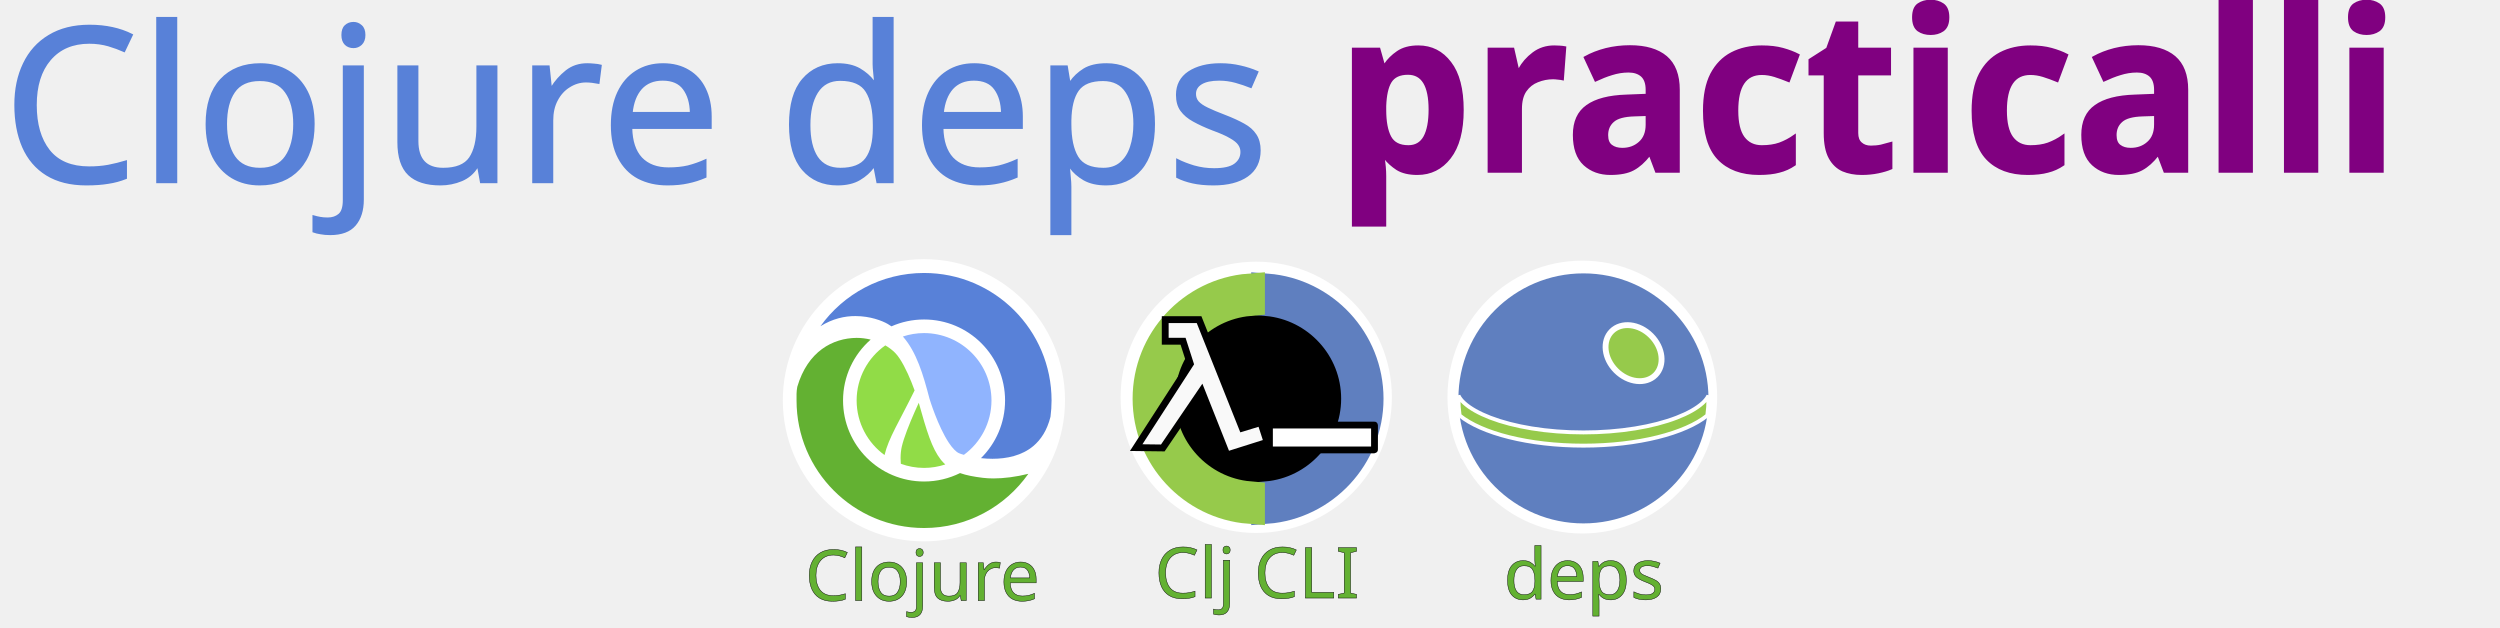
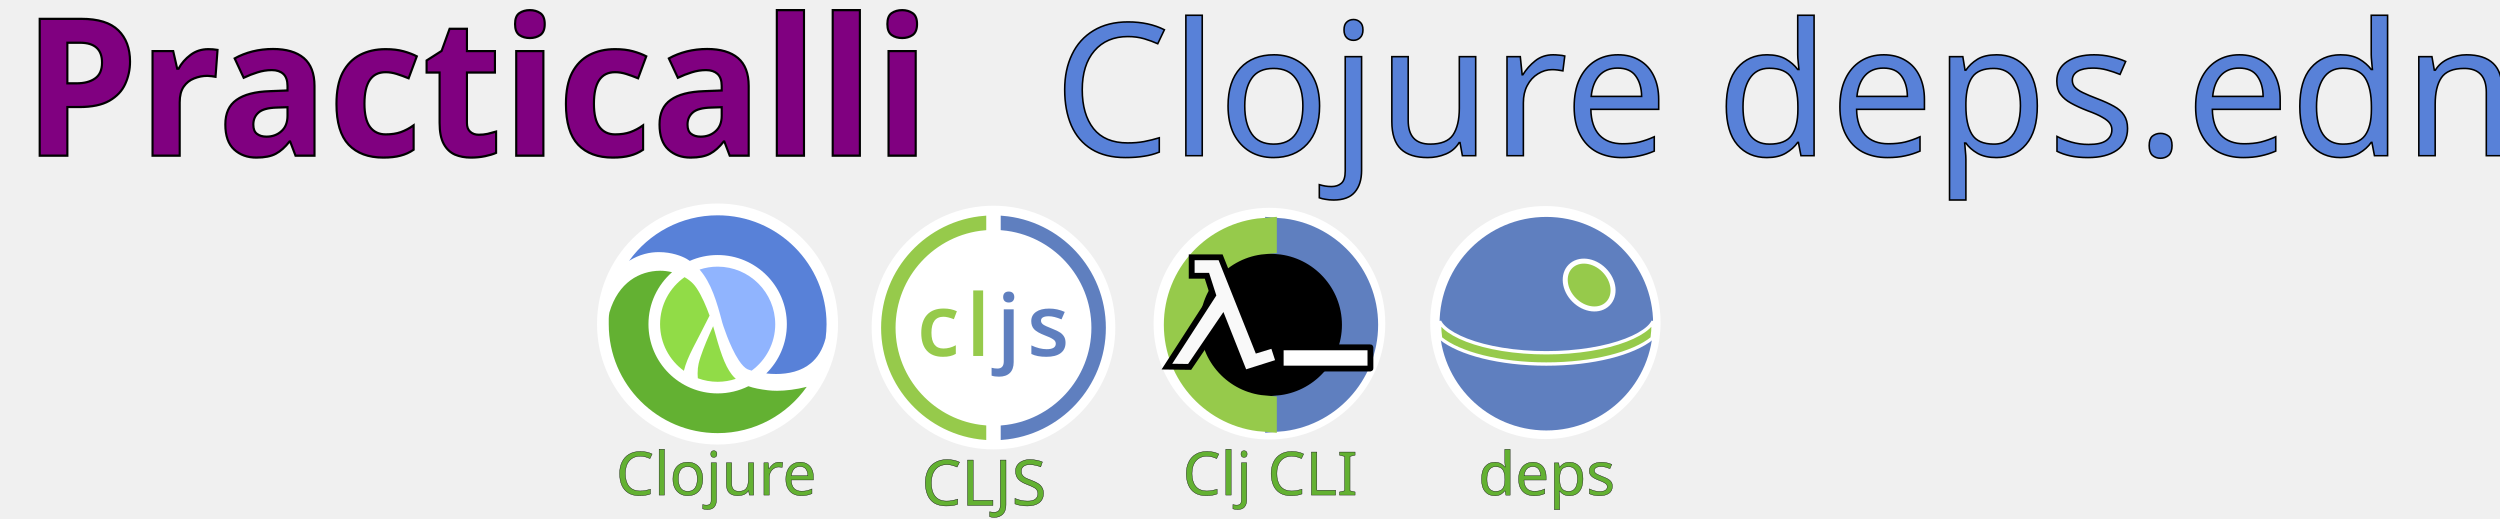
- <svg xmlns="http://www.w3.org/2000/svg" xmlns:xlink="http://www.w3.org/1999/xlink" width="739.85" height="185.68" viewBox="0 0 195.752 49.128" version="1.1" id="svg8">
+ <svg xmlns="http://www.w3.org/2000/svg" xmlns:xlink="http://www.w3.org/1999/xlink" width="866.25" height="179.5" viewBox="0 0 229.195 47.493" version="1.1" id="svg8">
  <defs id="defs2">
    <marker orient="auto" refY="0" refX="0" id="marker6377" style="overflow:visible">
      <path id="path6375" style="fill:#008000;fill-opacity:1;fill-rule:evenodd;stroke:#000000;stroke-width:0.625;stroke-linejoin:round;stroke-opacity:1" d="M 8.719,4.034 -2.207,0.016 8.719,-4.002 c -1.745,2.372 -1.735,5.617 -6e-7,8.035 z" transform="matrix(-1.1,0,0,-1.1,-1.1,0)" />
    </marker>
    <marker orient="auto" refY="0" refX="0" id="Arrow2Lend" style="overflow:visible">
      <path id="path5346" style="fill:#008000;fill-opacity:1;fill-rule:evenodd;stroke:#000000;stroke-width:0.625;stroke-linejoin:round;stroke-opacity:1" d="M 8.719,4.034 -2.207,0.016 8.719,-4.002 c -1.745,2.372 -1.735,5.617 -6e-7,8.035 z" transform="matrix(-1.1,0,0,-1.1,-1.1,0)" />
    </marker>
    <linearGradient id="linearGradient4221">
      <stop id="stop4223" offset="0" style="stop-color:#c0c0dc;stop-opacity:1" />
      <stop style="stop-color:#c0c0dd;stop-opacity:1" offset="0.114" id="stop4225" />
      <stop id="stop4227" offset="0.479" style="stop-color:#a191bf;stop-opacity:1" />
      <stop id="stop4229" offset="1" style="stop-color:#625681;stop-opacity:1" />
    </linearGradient>
    <linearGradient gradientTransform="matrix(0.4887125,0,0,0.4887125,7.567404,560.782)" xlink:href="#linearGradient4274" id="linearGradient7595" x1="-0.654" y1="934.566" x2="46.893" y2="951.898" gradientUnits="userSpaceOnUse" />
    <linearGradient id="linearGradient4274">
      <stop id="stop4276" offset="0" style="stop-color:#eeeeec;stop-opacity:1" />
      <stop style="stop-color:#eeeeec;stop-opacity:1" offset="0.084" id="stop4181" />
      <stop id="stop4280" offset="0.351" style="stop-color:#eeeeec;stop-opacity:1" />
      <stop id="stop4282" offset="1" style="stop-color:#e0d5d5;stop-opacity:1" />
    </linearGradient>
    <linearGradient xlink:href="#linearGradient7589" id="linearGradient4317" x1="303.644" y1="608.878" x2="396.91" y2="672.258" gradientUnits="userSpaceOnUse" gradientTransform="matrix(0.1922971,0.06206447,-0.1003191,0.1702386,27.9476,914.5521)" />
    <linearGradient id="linearGradient7589">
      <stop id="stop7591" offset="0" style="stop-color:#351347;stop-opacity:1" />
      <stop id="stop7593" offset="1" style="stop-color:#5c3566;stop-opacity:0;" />
    </linearGradient>
    <linearGradient xlink:href="#linearGradient4311" id="linearGradient4301" x1="306.884" y1="425.158" x2="377.032" y2="364.663" gradientUnits="userSpaceOnUse" gradientTransform="matrix(0.07485012,0.08932098,-0.08626544,0.06221301,53.22269,961.6441)" />
    <linearGradient id="linearGradient4311">
      <stop style="stop-color:#351e47;stop-opacity:1" offset="0" id="stop4313" />
      <stop style="stop-color:#5c3566;stop-opacity:0;" offset="1" id="stop4315" />
    </linearGradient>
    <linearGradient xlink:href="#linearGradient4274" id="linearGradient4230" x1="267.654" y1="527.335" x2="329.167" y2="429.496" gradientUnits="userSpaceOnUse" gradientTransform="matrix(0.1515328,0.0143268,-0.0143268,0.1515328,-12.64197,950.2851)" />
    <linearGradient xlink:href="#linearGradient4196" id="linearGradient5577" x1="308.41" y1="511.441" x2="190.849" y2="465.961" gradientUnits="userSpaceOnUse" gradientTransform="matrix(-0.13467,0.03941451,0.04093431,0.1398628,58.64004,937.7004)" />
    <linearGradient id="linearGradient4196">
      <stop style="stop-color:#ffffff;stop-opacity:1" offset="0" id="stop4198" />
      <stop id="stop4200" offset="0.114" style="stop-color:#fffff2;stop-opacity:1" />
      <stop style="stop-color:#d2acd2;stop-opacity:1" offset="0.479" id="stop4202" />
      <stop style="stop-color:#123069;stop-opacity:1" offset="1" id="stop4204" />
    </linearGradient>
    <radialGradient xlink:href="#linearGradient6003" id="radialGradient5136-0-6-65" cx="322.171" cy="472.517" fx="322.171" fy="472.517" r="169" gradientUnits="userSpaceOnUse" gradientTransform="matrix(0.3389967,0.2147401,-0.1968862,0.269826,-1209.226,-630.6322)" />
    <linearGradient id="linearGradient6003">
      <stop id="stop6005" offset="0" style="stop-color:#c2c6db;stop-opacity:1" />
      <stop style="stop-color:#bab1e0;stop-opacity:1" offset="0.34" id="stop6007" />
      <stop style="stop-color:#8d77a3;stop-opacity:1" offset="0.444" id="stop6009" />
      <stop id="stop6011" offset="0.552" style="stop-color:#675a84;stop-opacity:1" />
      <stop id="stop6013" offset="1" style="stop-color:#050846;stop-opacity:1" />
    </linearGradient>
    <radialGradient xlink:href="#linearGradient6003" id="radialGradient5136-0-6-6-8-3-1" cx="322.171" cy="472.517" fx="322.171" fy="472.517" r="169" gradientUnits="userSpaceOnUse" gradientTransform="matrix(0.1902571,0.1047134,-0.1104996,0.1315748,-966.7619,-798.6685)" />
    <radialGradient xlink:href="#linearGradient6003" id="radialGradient5136-0-6-6-8-8-8" cx="322.171" cy="472.517" fx="322.171" fy="472.517" r="169" gradientUnits="userSpaceOnUse" gradientTransform="matrix(0.1361054,0.07855904,-0.0790488,0.09871133,-780.5823,-1164.647)" />
    <radialGradient xlink:href="#linearGradient6003" id="radialGradient5136-0-6-6-8-6" cx="322.171" cy="472.517" fx="322.171" fy="472.517" r="169" gradientUnits="userSpaceOnUse" gradientTransform="matrix(0.184454,0.09675949,-0.1071292,0.1215805,-859.3738,-1098.305)" />
    <radialGradient xlink:href="#linearGradient6003" id="radialGradient5136-0-6-6-2" cx="322.171" cy="472.517" fx="322.171" fy="472.517" r="169" gradientUnits="userSpaceOnUse" gradientTransform="matrix(0.3358231,0.2051248,-0.1950431,0.2577443,-945.1424,-758.6536)" />
    <radialGradient xlink:href="#linearGradient6003" id="radialGradient5136-0-6-65-3" cx="322.171" cy="472.517" fx="322.171" fy="472.517" r="169" gradientUnits="userSpaceOnUse" gradientTransform="matrix(0.3533023,0.2238022,-0.2051948,0.2812126,-702.2763,-398.3032)" />
    <radialGradient xlink:href="#linearGradient6003" id="radialGradient5136-0-6-6-8-3-1-9" cx="322.171" cy="472.517" fx="322.171" fy="472.517" r="169" gradientUnits="userSpaceOnUse" gradientTransform="matrix(0.1982859,0.1091323,-0.1151626,0.1371272,-658.0303,-481.713)" />
    <radialGradient xlink:href="#linearGradient6003" id="radialGradient5136-0-6-6-8-8-8-5" cx="322.171" cy="472.517" fx="322.171" fy="472.517" r="169" gradientUnits="userSpaceOnUse" gradientTransform="matrix(0.141849,0.08187422,-0.08238465,0.1028769,-643.9823,-766.0172)" />
    <radialGradient xlink:href="#linearGradient6003" id="radialGradient5136-0-6-6-2-1" cx="322.171" cy="472.517" fx="322.171" fy="472.517" r="169" gradientUnits="userSpaceOnUse" gradientTransform="matrix(0.3499948,0.2137811,-0.2032739,0.2686211,-680.6067,-453.6625)" />
    <radialGradient xlink:href="#linearGradient6003" id="radialGradient5136-0-6-6-8-6-9" cx="322.171" cy="472.517" fx="322.171" fy="472.517" r="169" gradientUnits="userSpaceOnUse" gradientTransform="matrix(0.192238,0.1008427,-0.1116501,0.1267112,-724.7406,-701.3335)" />
    <radialGradient xlink:href="#linearGradient6003" id="radialGradient5136-0-6-65-2" cx="322.171" cy="472.517" fx="322.171" fy="472.517" r="169" gradientUnits="userSpaceOnUse" gradientTransform="matrix(0.3389967,0.2147401,-0.1968862,0.269826,-1209.226,-630.6322)" />
    <radialGradient xlink:href="#linearGradient6003" id="radialGradient5136-0-6-6-8-3-1-2" cx="322.171" cy="472.517" fx="322.171" fy="472.517" r="169" gradientUnits="userSpaceOnUse" gradientTransform="matrix(0.1902571,0.1047134,-0.1104996,0.1315748,-966.7619,-798.6685)" />
    <radialGradient xlink:href="#linearGradient6003" id="radialGradient5136-0-6-6-8-8-8-0" cx="322.171" cy="472.517" fx="322.171" fy="472.517" r="169" gradientUnits="userSpaceOnUse" gradientTransform="matrix(0.1361054,0.07855904,-0.0790488,0.09871133,-780.5823,-1164.647)" />
    <radialGradient xlink:href="#linearGradient6003" id="radialGradient5136-0-6-6-8-6-2" cx="322.171" cy="472.517" fx="322.171" fy="472.517" r="169" gradientUnits="userSpaceOnUse" gradientTransform="matrix(0.184454,0.09675949,-0.1071292,0.1215805,-859.3738,-1098.305)" />
    <radialGradient xlink:href="#linearGradient6003" id="radialGradient5136-0-6-6-2-3" cx="322.171" cy="472.517" fx="322.171" fy="472.517" r="169" gradientUnits="userSpaceOnUse" gradientTransform="matrix(0.3358231,0.2051248,-0.1950431,0.2577443,-945.1424,-758.6536)" />
    <radialGradient xlink:href="#linearGradient6003" id="radialGradient5136-0-6-65-3-7" cx="322.171" cy="472.517" fx="322.171" fy="472.517" r="169" gradientUnits="userSpaceOnUse" gradientTransform="matrix(0.3533023,0.2238022,-0.2051948,0.2812126,-702.2763,-398.3032)" />
    <radialGradient xlink:href="#linearGradient6003" id="radialGradient5136-0-6-6-8-3-1-9-5" cx="322.171" cy="472.517" fx="322.171" fy="472.517" r="169" gradientUnits="userSpaceOnUse" gradientTransform="matrix(0.1982859,0.1091323,-0.1151626,0.1371272,-658.0303,-481.713)" />
    <radialGradient xlink:href="#linearGradient6003" id="radialGradient5136-0-6-6-8-8-8-5-9" cx="322.171" cy="472.517" fx="322.171" fy="472.517" r="169" gradientUnits="userSpaceOnUse" gradientTransform="matrix(0.141849,0.08187422,-0.08238465,0.1028769,-643.9823,-766.0172)" />
    <radialGradient xlink:href="#linearGradient6003" id="radialGradient5136-0-6-6-2-1-2" cx="322.171" cy="472.517" fx="322.171" fy="472.517" r="169" gradientUnits="userSpaceOnUse" gradientTransform="matrix(0.3499948,0.2137811,-0.2032739,0.2686211,-680.6067,-453.6625)" />
    <radialGradient xlink:href="#linearGradient6003" id="radialGradient5136-0-6-6-8-6-9-2" cx="322.171" cy="472.517" fx="322.171" fy="472.517" r="169" gradientUnits="userSpaceOnUse" gradientTransform="matrix(0.192238,0.1008427,-0.1116501,0.1267112,-724.7406,-701.3335)" />
    <radialGradient gradientTransform="matrix(0.3533023,0.2238022,-0.2051948,0.2812126,-702.2763,-398.3032)" gradientUnits="userSpaceOnUse" r="169" fy="472.517" fx="322.171" cy="472.517" cx="322.171" id="radialGradient5136-0-6-65-3-7-8-4-2" xlink:href="#linearGradient6003" />
    <radialGradient gradientTransform="matrix(0.3499948,0.2137811,-0.2032739,0.2686211,-680.6067,-453.6625)" gradientUnits="userSpaceOnUse" r="169" fy="472.517" fx="322.171" cy="472.517" cx="322.171" id="radialGradient5136-0-6-6-2-1-2-1-8-4" xlink:href="#linearGradient6003" />
    <radialGradient gradientTransform="matrix(0.192238,0.1008427,-0.1116501,0.1267112,-724.7406,-701.3335)" gradientUnits="userSpaceOnUse" r="169" fy="472.517" fx="322.171" cy="472.517" cx="322.171" id="radialGradient5136-0-6-6-8-6-9-2-4-7-1" xlink:href="#linearGradient6003" />
    <radialGradient gradientTransform="matrix(0.1982859,0.1091323,-0.1151626,0.1371272,-658.0303,-481.713)" gradientUnits="userSpaceOnUse" r="169" fy="472.517" fx="322.171" cy="472.517" cx="322.171" id="radialGradient5136-0-6-6-8-3-1-9-5-9-1-8" xlink:href="#linearGradient6003" />
    <radialGradient gradientTransform="matrix(0.141849,0.08187422,-0.08238465,0.1028769,-643.9823,-766.0172)" gradientUnits="userSpaceOnUse" r="169" fy="472.517" fx="322.171" cy="472.517" cx="322.171" id="radialGradient5136-0-6-6-8-8-8-5-9-2-7-5" xlink:href="#linearGradient6003" />
    <marker orient="auto" refY="0" refX="0" id="marker6377-3" style="overflow:visible">
      <path id="path6375-7" style="fill:#008000;fill-opacity:1;fill-rule:evenodd;stroke:#000000;stroke-width:0.625;stroke-linejoin:round;stroke-opacity:1" d="M 8.719,4.034 -2.207,0.016 8.719,-4.002 c -1.745,2.372 -1.735,5.617 -6e-7,8.035 z" transform="matrix(-1.1,0,0,-1.1,-1.1,0)" />
    </marker>
    <marker orient="auto" refY="0" refX="0" id="marker6377-4" style="overflow:visible">
      <path id="path6375-74" style="fill:#008000;fill-opacity:1;fill-rule:evenodd;stroke:#000000;stroke-width:0.625;stroke-linejoin:round;stroke-opacity:1" d="M 8.719,4.034 -2.207,0.016 8.719,-4.002 c -1.745,2.372 -1.735,5.617 -6e-7,8.035 z" transform="matrix(-1.1,0,0,-1.1,-1.1,0)" />
    </marker>
    <marker orient="auto" refY="0" refX="0" id="marker6377-6" style="overflow:visible">
      <path id="path6375-8" style="fill:#008000;fill-opacity:1;fill-rule:evenodd;stroke:#000000;stroke-width:0.625;stroke-linejoin:round;stroke-opacity:1" d="M 8.719,4.034 -2.207,0.016 8.719,-4.002 c -1.745,2.372 -1.735,5.617 -6e-7,8.035 z" transform="matrix(-1.1,0,0,-1.1,-1.1,0)" />
    </marker>
    <marker orient="auto" refY="0" refX="0" id="marker6377-49" style="overflow:visible">
      <path id="path6375-2" style="fill:#008000;fill-opacity:1;fill-rule:evenodd;stroke:#000000;stroke-width:0.625;stroke-linejoin:round;stroke-opacity:1" d="M 8.719,4.034 -2.207,0.016 8.719,-4.002 c -1.745,2.372 -1.735,5.617 -6e-7,8.035 z" transform="matrix(-1.1,0,0,-1.1,-1.1,0)" />
    </marker>
    <marker orient="auto" refY="0" refX="0" id="marker6377-2" style="overflow:visible">
      <path id="path6375-6" style="fill:#008000;fill-opacity:1;fill-rule:evenodd;stroke:#000000;stroke-width:0.625;stroke-linejoin:round;stroke-opacity:1" d="M 8.719,4.034 -2.207,0.016 8.719,-4.002 c -1.745,2.372 -1.735,5.617 -6e-7,8.035 z" transform="matrix(-1.1,0,0,-1.1,-1.1,0)" />
    </marker>
    <marker orient="auto" refY="0" refX="0" id="marker6377-26" style="overflow:visible">
      <path id="path6375-1" style="fill:#008000;fill-opacity:1;fill-rule:evenodd;stroke:#000000;stroke-width:0.625;stroke-linejoin:round;stroke-opacity:1" d="M 8.719,4.034 -2.207,0.016 8.719,-4.002 c -1.745,2.372 -1.735,5.617 -6e-7,8.035 z" transform="matrix(-1.1,0,0,-1.1,-1.1,0)" />
    </marker>
    <marker orient="auto" refY="0" refX="0" id="marker6377-2-6" style="overflow:visible">
      <path id="path6375-6-1" style="fill:#008000;fill-opacity:1;fill-rule:evenodd;stroke:#000000;stroke-width:0.625;stroke-linejoin:round;stroke-opacity:1" d="M 8.719,4.034 -2.207,0.016 8.719,-4.002 c -1.745,2.372 -1.735,5.617 -6e-7,8.035 z" transform="matrix(-1.1,0,0,-1.1,-1.1,0)" />
    </marker>
    <marker orient="auto" refY="0" refX="0" id="marker6377-49-1" style="overflow:visible">
      <path id="path6375-2-5" style="fill:#008000;fill-opacity:1;fill-rule:evenodd;stroke:#000000;stroke-width:0.625;stroke-linejoin:round;stroke-opacity:1" d="M 8.719,4.034 -2.207,0.016 8.719,-4.002 c -1.745,2.372 -1.735,5.617 -6e-7,8.035 z" transform="matrix(-1.1,0,0,-1.1,-1.1,0)" />
    </marker>
    <marker orient="auto" refY="0" refX="0" id="marker6377-9" style="overflow:visible">
      <path id="path6375-84" style="fill:#008000;fill-opacity:1;fill-rule:evenodd;stroke:#000000;stroke-width:0.625;stroke-linejoin:round;stroke-opacity:1" d="M 8.719,4.034 -2.207,0.016 8.719,-4.002 c -1.745,2.372 -1.735,5.617 -6e-7,8.035 z" transform="matrix(-1.1,0,0,-1.1,-1.1,0)" />
    </marker>
    <radialGradient xlink:href="#linearGradient6003" id="radialGradient5136-0-6-65-3-7-0" cx="322.171" cy="472.517" fx="322.171" fy="472.517" r="169" gradientUnits="userSpaceOnUse" gradientTransform="matrix(0.3533023,0.2238022,-0.2051948,0.2812126,-702.2763,-398.3032)" />
    <radialGradient xlink:href="#linearGradient6003" id="radialGradient5136-0-6-6-2-1-2-7" cx="322.171" cy="472.517" fx="322.171" fy="472.517" r="169" gradientUnits="userSpaceOnUse" gradientTransform="matrix(0.3499948,0.2137811,-0.2032739,0.2686211,-680.6067,-453.6625)" />
    <radialGradient xlink:href="#linearGradient6003" id="radialGradient5136-0-6-6-8-6-9-2-9" cx="322.171" cy="472.517" fx="322.171" fy="472.517" r="169" gradientUnits="userSpaceOnUse" gradientTransform="matrix(0.192238,0.1008427,-0.1116501,0.1267112,-724.7406,-701.3335)" />
    <radialGradient xlink:href="#linearGradient6003" id="radialGradient5136-0-6-6-8-3-1-9-5-2" cx="322.171" cy="472.517" fx="322.171" fy="472.517" r="169" gradientUnits="userSpaceOnUse" gradientTransform="matrix(0.1982859,0.1091323,-0.1151626,0.1371272,-658.0303,-481.713)" />
    <radialGradient xlink:href="#linearGradient6003" id="radialGradient5136-0-6-6-8-8-8-5-9-0" cx="322.171" cy="472.517" fx="322.171" fy="472.517" r="169" gradientUnits="userSpaceOnUse" gradientTransform="matrix(0.141849,0.08187422,-0.08238465,0.1028769,-643.9823,-766.0172)" />
    <radialGradient gradientTransform="matrix(0.3533023,0.2238022,-0.2051948,0.2812126,-702.2763,-398.3032)" gradientUnits="userSpaceOnUse" r="169" fy="472.517" fx="322.171" cy="472.517" cx="322.171" id="radialGradient5136-0-6-65-3-7-8-4-2-1" xlink:href="#linearGradient6003" />
    <radialGradient gradientTransform="matrix(0.3499948,0.2137811,-0.2032739,0.2686211,-680.6067,-453.6625)" gradientUnits="userSpaceOnUse" r="169" fy="472.517" fx="322.171" cy="472.517" cx="322.171" id="radialGradient5136-0-6-6-2-1-2-1-8-4-5" xlink:href="#linearGradient6003" />
    <radialGradient gradientTransform="matrix(0.192238,0.1008427,-0.1116501,0.1267112,-724.7406,-701.3335)" gradientUnits="userSpaceOnUse" r="169" fy="472.517" fx="322.171" cy="472.517" cx="322.171" id="radialGradient5136-0-6-6-8-6-9-2-4-7-1-0" xlink:href="#linearGradient6003" />
    <radialGradient gradientTransform="matrix(0.1982859,0.1091323,-0.1151626,0.1371272,-658.0303,-481.713)" gradientUnits="userSpaceOnUse" r="169" fy="472.517" fx="322.171" cy="472.517" cx="322.171" id="radialGradient5136-0-6-6-8-3-1-9-5-9-1-8-3" xlink:href="#linearGradient6003" />
    <radialGradient gradientTransform="matrix(0.141849,0.08187422,-0.08238465,0.1028769,-643.9823,-766.0172)" gradientUnits="userSpaceOnUse" r="169" fy="472.517" fx="322.171" cy="472.517" cx="322.171" id="radialGradient5136-0-6-6-8-8-8-5-9-2-7-5-6" xlink:href="#linearGradient6003" />
  </defs>
-   <g id="layer1" transform="translate(-108.6949,-127.2738)" style="display:inline" />
-   <g id="layer2" transform="translate(-108.6949,-135.0738)">
-     <text transform="scale(0.9779647,1.022532)" xml:space="preserve" style="font-style:normal;font-variant:normal;font-weight:normal;font-stretch:normal;font-size:4.284px;line-height:125%;font-family:Ubuntu;-inkscape-font-specification:Ubuntu;letter-spacing:0px;word-spacing:0px;display:inline;fill:#800080;fill-opacity:1;stroke:#800080;stroke-width:0.201px;stroke-linecap:butt;stroke-linejoin:miter;stroke-opacity:1" x="263.478" y="145.224" id="text6629">
-       <tspan x="263.478" y="145.224" style="font-style:normal;font-variant:normal;font-weight:bold;font-stretch:normal;font-size:17.167px;font-family:'Ubuntu Mono';-inkscape-font-specification:'Ubuntu Mono Bold';text-align:center;text-anchor:middle;fill:#800080;stroke:#800080;stroke-width:0.201px;stroke-opacity:1" id="tspan6641">practicalli</tspan>
+   <g id="layer1" transform="translate(-90.91489,-128.7929)" style="display:inline" />
+   <g id="layer2" transform="translate(-90.91489,-136.5929)">
+     <text transform="scale(0.9779647,1.022532)" xml:space="preserve" style="font-style:normal;font-variant:normal;font-weight:normal;font-stretch:normal;font-size:4.284px;line-height:125%;font-family:Ubuntu;-inkscape-font-specification:Ubuntu;letter-spacing:0px;word-spacing:0px;display:inline;fill:#800080;fill-opacity:1;stroke:#000000;stroke-width:0.201px;stroke-linecap:butt;stroke-linejoin:miter;stroke-opacity:1" x="140.431" y="147.54" id="text6629">
+       <tspan x="140.431" y="147.54" style="font-style:normal;font-variant:normal;font-weight:bold;font-stretch:normal;font-size:17.167px;font-family:'Ubuntu Mono';-inkscape-font-specification:'Ubuntu Mono Bold';text-align:center;text-anchor:middle;fill:#800080;stroke:#000000;stroke-width:0.201px;stroke-opacity:1" id="tspan6641">Practicalli</tspan>
    </text>
-     <text xml:space="preserve" style="font-style:normal;font-variant:normal;font-weight:500;font-stretch:normal;font-size:9.355px;line-height:125%;font-family:Ubuntu;-inkscape-font-specification:'Ubuntu Medium';letter-spacing:0px;word-spacing:0px;fill:#5881d8;fill-opacity:1;stroke:#5881d8;stroke-width:0.146px;stroke-linecap:butt;stroke-linejoin:miter;stroke-opacity:1" x="108.861" y="149.346" id="text26365-6">
-       <tspan id="tspan26363-1" x="108.861" y="149.346" style="font-size:16.933px;fill:#5881d8;fill-opacity:1;stroke:#5881d8;stroke-width:0.146px;stroke-opacity:1">Clojure deps</tspan>
+     <text xml:space="preserve" style="font-style:normal;font-variant:normal;font-weight:500;font-stretch:normal;font-size:9.355px;line-height:125%;font-family:Ubuntu;-inkscape-font-specification:'Ubuntu Medium';letter-spacing:0px;word-spacing:0px;fill:#5881d8;fill-opacity:1;stroke:#000000;stroke-width:0.146px;stroke-linecap:butt;stroke-linejoin:miter;stroke-opacity:1" x="187.492" y="150.865" id="text26365-6">
+       <tspan id="tspan26363-1" x="187.492" y="150.865" style="font-size:16.933px;fill:#5881d8;fill-opacity:1;stroke:#000000;stroke-width:0.146px;stroke-opacity:1">Clojure deps.edn</tspan>
    </text>
-     <g id="g1508" transform="translate(8.79036)">
-       <g transform="matrix(0.3262688,0,0,0.3262688,140.1533,94.16554)" id="g5563">
-         <g transform="matrix(0.2645534,0,0,0.2645534,64.50676,187.5762)" id="g21504-0">
-           <path d="M 127.999,0 C 57.423,0 0,57.423 0,128.001 0,198.585 57.423,256.005 127.999,256.005 198.577,256.005 256,198.585 256,128.001 256,57.423 198.577,0 127.999,0" id="path8-6" style="fill:#ffffff" />
-           <path d="m 123.318,130.303 c -1.15,2.492 -2.419,5.292 -3.733,8.272 -4.645,10.524 -9.789,23.33 -11.668,31.534 -0.675,2.922 -1.093,6.543 -1.085,10.558 0,1.588 0.085,3.257 0.22,4.957 6.567,2.413 13.66,3.74 21.067,3.753 6.743,-0.013 13.221,-1.127 19.284,-3.143 -1.425,-1.303 -2.785,-2.692 -4.023,-4.257 -8.22,-10.482 -12.806,-25.844 -20.062,-51.674" id="path10-8" style="fill:#91dc47" />
-           <path d="m 92.97,78.225 c -15.699,11.064 -25.972,29.312 -26.011,49.992 0.039,20.371 10.003,38.383 25.307,49.493 3.754,-15.637 13.164,-29.955 27.275,-58.655 -0.838,-2.302 -1.793,-4.822 -2.862,-7.469 -3.909,-9.806 -9.551,-21.194 -14.586,-26.351 -2.567,-2.694 -5.682,-5.022 -9.123,-7.01" id="path12-9" style="fill:#91dc47" />
-           <path d="m 181.394,198.367 c -8.1,-1.015 -14.785,-2.24 -20.633,-4.303 -9.836,4.884 -20.913,7.643 -32.642,7.643 -40.584,0 -73.483,-32.894 -73.488,-73.49 0,-22.027 9.704,-41.773 25.056,-55.24 -4.106,-0.992 -8.388,-1.571 -12.762,-1.563 -21.562,0.203 -44.323,12.136 -53.799,44.363 -0.886,4.691 -0.675,8.238 -0.675,12.442 0,63.885 51.791,115.676 115.671,115.676 39.122,0 73.682,-19.439 94.611,-49.169 -11.32,2.821 -22.206,4.17 -31.528,4.199 -3.494,0 -6.774,-0.187 -9.811,-0.558" id="path14-2" style="fill:#63b132" />
-           <path d="m 159.658,175.953 c 0.714,0.354 2.333,0.932 4.586,1.571 15.157,-11.127 25.007,-29.05 25.046,-49.307 h -0.006 c -0.057,-33.771 -27.386,-61.096 -61.165,-61.163 -6.714,0.013 -13.164,1.121 -19.203,3.122 12.419,14.156 18.391,34.386 24.168,56.515 0.003,0.01 0.008,0.018 0.01,0.026 0.011,0.018 1.848,6.145 5.002,14.274 3.132,8.118 7.594,18.168 12.46,25.492 3.195,4.908 6.709,8.435 9.102,9.47" id="path16-6" style="fill:#90b4fe" />
-           <path d="m 128.122,12.541 c -38.744,0 -73.016,19.073 -94.008,48.318 10.925,-6.842 22.08,-9.31 31.815,-9.222 13.446,0.039 24.017,4.208 29.089,7.06 1.225,0.706 2.388,1.466 3.527,2.247 9.05,-3.986 19.05,-6.215 29.574,-6.215 40.589,0.005 73.493,32.899 73.499,73.488 h -0.006 c 0,20.464 -8.37,38.967 -21.863,52.291 3.312,0.371 6.844,0.602 10.451,0.584 12.811,0.006 26.658,-2.821 37.039,-11.552 6.769,-5.702 12.44,-14.051 15.585,-26.569 0.615,-4.835 0.969,-9.75 0.969,-14.752 0,-63.882 -51.786,-115.678 -115.671,-115.678" id="path18-6" style="fill:#5881d8" />
+     <g id="g5563" transform="matrix(0.3262688,0,0,0.3262688,124.6019,94.04942)">
+       <g id="g21504-0" transform="matrix(0.2645534,0,0,0.2645534,64.50676,187.5762)">
+         <path style="fill:#ffffff" id="path8-6" d="M 127.999,0 C 57.423,0 0,57.423 0,128.001 0,198.585 57.423,256.005 127.999,256.005 198.577,256.005 256,198.585 256,128.001 256,57.423 198.577,0 127.999,0" />
+         <path style="fill:#91dc47" id="path10-8" d="m 123.318,130.303 c -1.15,2.492 -2.419,5.292 -3.733,8.272 -4.645,10.524 -9.789,23.33 -11.668,31.534 -0.675,2.922 -1.093,6.543 -1.085,10.558 0,1.588 0.085,3.257 0.22,4.957 6.567,2.413 13.66,3.74 21.067,3.753 6.743,-0.013 13.221,-1.127 19.284,-3.143 -1.425,-1.303 -2.785,-2.692 -4.023,-4.257 -8.22,-10.482 -12.806,-25.844 -20.062,-51.674" />
+         <path style="fill:#91dc47" id="path12-9" d="m 92.97,78.225 c -15.699,11.064 -25.972,29.312 -26.011,49.992 0.039,20.371 10.003,38.383 25.307,49.493 3.754,-15.637 13.164,-29.955 27.275,-58.655 -0.838,-2.302 -1.793,-4.822 -2.862,-7.469 -3.909,-9.806 -9.551,-21.194 -14.586,-26.351 -2.567,-2.694 -5.682,-5.022 -9.123,-7.01" />
+         <path style="fill:#63b132" id="path14-2" d="m 181.394,198.367 c -8.1,-1.015 -14.785,-2.24 -20.633,-4.303 -9.836,4.884 -20.913,7.643 -32.642,7.643 -40.584,0 -73.483,-32.894 -73.488,-73.49 0,-22.027 9.704,-41.773 25.056,-55.24 -4.106,-0.992 -8.388,-1.571 -12.762,-1.563 -21.562,0.203 -44.323,12.136 -53.799,44.363 -0.886,4.691 -0.675,8.238 -0.675,12.442 0,63.885 51.791,115.676 115.671,115.676 39.122,0 73.682,-19.439 94.611,-49.169 -11.32,2.821 -22.206,4.17 -31.528,4.199 -3.494,0 -6.774,-0.187 -9.811,-0.558" />
+         <path style="fill:#90b4fe" id="path16-6" d="m 159.658,175.953 c 0.714,0.354 2.333,0.932 4.586,1.571 15.157,-11.127 25.007,-29.05 25.046,-49.307 h -0.006 c -0.057,-33.771 -27.386,-61.096 -61.165,-61.163 -6.714,0.013 -13.164,1.121 -19.203,3.122 12.419,14.156 18.391,34.386 24.168,56.515 0.003,0.01 0.008,0.018 0.01,0.026 0.011,0.018 1.848,6.145 5.002,14.274 3.132,8.118 7.594,18.168 12.46,25.492 3.195,4.908 6.709,8.435 9.102,9.47" />
+         <path style="fill:#5881d8" id="path18-6" d="m 128.122,12.541 c -38.744,0 -73.016,19.073 -94.008,48.318 10.925,-6.842 22.08,-9.31 31.815,-9.222 13.446,0.039 24.017,4.208 29.089,7.06 1.225,0.706 2.388,1.466 3.527,2.247 9.05,-3.986 19.05,-6.215 29.574,-6.215 40.589,0.005 73.493,32.899 73.499,73.488 h -0.006 c 0,20.464 -8.37,38.967 -21.863,52.291 3.312,0.371 6.844,0.602 10.451,0.584 12.811,0.006 26.658,-2.821 37.039,-11.552 6.769,-5.702 12.44,-14.051 15.585,-26.569 0.615,-4.835 0.969,-9.75 0.969,-14.752 0,-63.882 -51.786,-115.678 -115.671,-115.678" />
+       </g>
+       <text xml:space="preserve" style="font-style:normal;font-variant:normal;font-weight:500;font-stretch:normal;font-size:16.933px;line-height:125%;font-family:Ubuntu;-inkscape-font-specification:'Ubuntu Medium';letter-spacing:0px;word-spacing:0px;fill:#63b132;fill-opacity:1;stroke:#000000;stroke-width:0.106;stroke-linecap:butt;stroke-linejoin:miter;stroke-miterlimit:4;stroke-dasharray:none;stroke-opacity:1" x="69.821" y="269.511" id="text26365-4">
+         <tspan id="tspan26363-95" x="69.821" y="269.511" style="font-size:16.933px;fill:#63b132;fill-opacity:1;stroke:#000000;stroke-width:0.106;stroke-miterlimit:4;stroke-dasharray:none;stroke-opacity:1">Clojure</tspan>
+       </text>
+     </g>
+     <g id="g5597" transform="matrix(0.3262688,0,0,0.3262688,113.2306,94.04942)">
+       <g id="g18565" transform="translate(-111.651,140.1117)">
+         <circle r="29.017" cy="81.227" cx="399.95" id="path7398-9-5" style="display:inline;opacity:1;fill:#000000;fill-opacity:1;stroke:#ffffff;stroke-width:7.071;stroke-linejoin:miter;stroke-miterlimit:10;stroke-dasharray:none;stroke-dashoffset:0;stroke-opacity:1" />
+         <path id="path947-7-6-9-6-3-0" d="m 402.506,55.288 v 2.661 c 12.075,1.072 21.581,11.254 21.581,23.607 0,12.353 -9.506,22.535 -21.581,23.607 v 2.661 c 13.545,-1.086 24.229,-12.446 24.229,-26.268 0,-13.823 -10.685,-25.183 -24.229,-26.268 z" stroke-miterlimit="10" style="fill:#5f7fbf;stroke:#5f7fbf;stroke-width:7.522;stroke-miterlimit:10;stroke-dasharray:none" />
+         <path id="path945-2-0-2-3-6-3" d="m 398.269,105.15 c -12.075,-1.072 -21.581,-11.254 -21.581,-23.607 0,-12.353 9.506,-22.521 21.581,-23.594 v -2.661 c -13.545,1.086 -24.229,12.446 -24.229,26.268 0,13.823 10.685,25.183 24.229,26.268 z" stroke-miterlimit="10" style="fill:#96ca4b;stroke:#96ca4b;stroke-width:7.522;stroke-miterlimit:10;stroke-dasharray:none" />
+         <polygon transform="matrix(0.01774149,0,0,0.01771528,368.6489,59.99467)" style="display:inline;fill:#f9f9f9;fill-opacity:1;stroke:#000000;stroke-width:92.722;stroke-miterlimit:4;stroke-dasharray:none;stroke-opacity:1" class="st1" points="533,146 533,439 774.5,439 872.5,744.9 168.3,1836.6 140.3,1880 500.4,1884.5 1024.9,1112.3 1368.5,1979.8 1912,1807.7 1825.5,1540.3 1576,1616.4 990.9,146 " id="polygon4693-5-0-6" />
+         <rect ry="0.061" rx="0.031" y="87.884" x="403.118" height="5.966" width="25.213" id="rect5148-3-6-1" style="display:inline;fill:#ffffff;fill-opacity:1;stroke:#000000;stroke-width:1.639;stroke-linejoin:bevel;stroke-miterlimit:4;stroke-dasharray:none;stroke-dashoffset:0;stroke-opacity:1" />
+       </g>
+       <text xml:space="preserve" style="font-style:normal;font-variant:normal;font-weight:500;font-stretch:normal;font-size:16.933px;line-height:125%;font-family:Ubuntu;-inkscape-font-specification:'Ubuntu Medium';letter-spacing:0px;word-spacing:0px;fill:#63b132;fill-opacity:1;stroke:#000000;stroke-width:0.106;stroke-linecap:butt;stroke-linejoin:miter;stroke-miterlimit:4;stroke-dasharray:none;stroke-opacity:1" x="263.905" y="269.511" id="text26365-61-5">
+         <tspan id="tspan26363-5-4" x="263.905" y="269.511" style="font-size:16.933px;fill:#63b132;fill-opacity:1;stroke:#000000;stroke-width:0.106;stroke-miterlimit:4;stroke-dasharray:none;stroke-opacity:1">Clj CLI</tspan>
+       </text>
+     </g>
+     <g id="g5587" transform="matrix(0.3262688,0,0,0.3262688,159.3502,94.05219)">
+       <g transform="translate(-65.61667,120.9665)" id="g27457">
+         <ellipse ry="29.206" rx="28.828" cy="100.055" cx="290.1" id="path7398-9-5-7" style="display:inline;opacity:1;fill:#000000;fill-opacity:1;stroke:#ffffff;stroke-width:7.071;stroke-linejoin:miter;stroke-miterlimit:10;stroke-dasharray:none;stroke-dashoffset:0;stroke-opacity:1" />
+         <g transform="matrix(0.4429524,0,0,0.4429524,152.2447,-85.97805)" id="g17572">
+           <path style="fill:#5f7fbf;fill-opacity:1;stroke-width:0.265" d="m 379.563,420.701 c 0,37.41 -30.32,67.733 -67.733,67.733 -37.405,0 -67.733,-30.324 -67.733,-67.733 0,-37.41 30.328,-67.733 67.733,-67.733 37.414,0 67.733,30.324 67.733,67.733 z" id="path17488" />
+           <path style="fill:#96ca4b;fill-opacity:1;stroke:#ffffff;stroke-width:2.117;stroke-miterlimit:4;stroke-dasharray:none" d="m 378.943,429.936 c 0.405,-3.022 0.62,-6.102 0.62,-9.236 0,-0.517 -0.008,-1.029 -0.016,-1.538 -0.513,1.228 -1.596,2.633 -3.134,4.039 -3.134,2.852 -7.987,5.594 -14.039,7.929 -6.466,2.489 -14.039,4.457 -22.506,5.837 -8.872,1.443 -18.298,2.175 -28.038,2.175 -9.732,0 -19.166,-0.732 -28.029,-2.175 -8.475,-1.381 -16.049,-3.349 -22.506,-5.837 -6.052,-2.336 -10.906,-5.077 -14.039,-7.929 -1.546,-1.405 -2.621,-2.811 -3.142,-4.039 -0.009,0.508 -0.017,1.021 -0.017,1.538 0,3.134 0.215,6.213 0.628,9.236 11.906,9.674 37.48,16.367 67.105,16.367 29.625,0 55.199,-6.693 67.113,-16.367 z" id="path17490" />
+           <path style="fill:#96ca4b;fill-opacity:1;stroke:#ffffff;stroke-width:3.175;stroke-miterlimit:4;stroke-dasharray:none" d="m 348.466,386.706 c 6.548,6.544 7.607,16.098 2.373,21.332 -5.234,5.234 -14.784,4.175 -21.332,-2.373 -6.548,-6.54 -7.607,-16.094 -2.373,-21.332 5.242,-5.234 14.792,-4.175 21.332,2.373 z" id="path17492" />
        </g>
-         <text id="text26365-4" y="269.511" x="69.821" style="font-style:normal;font-variant:normal;font-weight:500;font-stretch:normal;font-size:16.933px;line-height:125%;font-family:Ubuntu;-inkscape-font-specification:'Ubuntu Medium';letter-spacing:0px;word-spacing:0px;fill:#63b132;fill-opacity:1;stroke:#000000;stroke-width:0.106;stroke-linecap:butt;stroke-linejoin:miter;stroke-miterlimit:4;stroke-dasharray:none;stroke-opacity:1" xml:space="preserve">
-           <tspan style="font-size:16.933px;fill:#63b132;fill-opacity:1;stroke:#000000;stroke-width:0.106;stroke-miterlimit:4;stroke-dasharray:none;stroke-opacity:1" y="269.511" x="69.821" id="tspan26363-95">Clojure</tspan>
-         </text>
      </g>
-       <g transform="matrix(0.3262688,0,0,0.3262688,104.2065,93.96818)" id="g5597">
-         <g transform="translate(-111.651,140.1117)" id="g18565">
-           <circle style="display:inline;opacity:1;fill:#000000;fill-opacity:1;stroke:#ffffff;stroke-width:7.071;stroke-linejoin:miter;stroke-miterlimit:10;stroke-dasharray:none;stroke-dashoffset:0;stroke-opacity:1" id="path7398-9-5" cx="399.95" cy="81.227" r="29.017" />
-           <path style="fill:#5f7fbf;stroke:#5f7fbf;stroke-width:7.522;stroke-miterlimit:10;stroke-dasharray:none" stroke-miterlimit="10" d="m 402.506,55.288 v 2.661 c 12.075,1.072 21.581,11.254 21.581,23.607 0,12.353 -9.506,22.535 -21.581,23.607 v 2.661 c 13.545,-1.086 24.229,-12.446 24.229,-26.268 0,-13.823 -10.685,-25.183 -24.229,-26.268 z" id="path947-7-6-9-6-3-0" />
-           <path style="fill:#96ca4b;stroke:#96ca4b;stroke-width:7.522;stroke-miterlimit:10;stroke-dasharray:none" stroke-miterlimit="10" d="m 398.269,105.15 c -12.075,-1.072 -21.581,-11.254 -21.581,-23.607 0,-12.353 9.506,-22.521 21.581,-23.594 v -2.661 c -13.545,1.086 -24.229,12.446 -24.229,26.268 0,13.823 10.685,25.183 24.229,26.268 z" id="path945-2-0-2-3-6-3" />
-           <polygon id="polygon4693-5-0-6" points="1024.9,1112.3 1368.5,1979.8 1912,1807.7 1825.5,1540.3 1576,1616.4 990.9,146 533,146 533,439 774.5,439 872.5,744.9 168.3,1836.6 140.3,1880 500.4,1884.5 " class="st1" style="display:inline;fill:#f9f9f9;fill-opacity:1;stroke:#000000;stroke-width:92.722;stroke-miterlimit:4;stroke-dasharray:none;stroke-opacity:1" transform="matrix(0.01774149,0,0,0.01771528,368.6489,59.99467)" />
-           <rect style="display:inline;fill:#ffffff;fill-opacity:1;stroke:#000000;stroke-width:1.639;stroke-linejoin:bevel;stroke-miterlimit:4;stroke-dasharray:none;stroke-dashoffset:0;stroke-opacity:1" id="rect5148-3-6-1" width="25.213" height="5.966" x="403.118" y="87.884" rx="0.031" ry="0.061" />
+       <text xml:space="preserve" style="font-style:normal;font-variant:normal;font-weight:500;font-stretch:normal;font-size:16.933px;line-height:125%;font-family:Ubuntu;-inkscape-font-specification:'Ubuntu Medium';letter-spacing:0px;word-spacing:0px;fill:#63b132;fill-opacity:1;stroke:#000000;stroke-width:0.106;stroke-linecap:butt;stroke-linejoin:miter;stroke-miterlimit:4;stroke-dasharray:none;stroke-opacity:1" x="205.597" y="269.519" id="text26365-61">
+         <tspan id="tspan26363-5" x="205.597" y="269.519" style="font-size:16.933px;fill:#63b132;fill-opacity:1;stroke:#000000;stroke-width:0.106;stroke-miterlimit:4;stroke-dasharray:none;stroke-opacity:1">deps</tspan>
+       </text>
+     </g>
+     <g id="g1774" transform="matrix(1.102532,0,0,1.102532,10.42243,-11.74931)">
+       <g transform="matrix(0.04626304,0,0,0.04626304,145.4854,151.6518)" id="g2207">
+         <circle style="fill:#ffffff" cx="219" cy="219" r="219" id="circle2172" />
+         <g transform="translate(20,21)" id="g2188">
+           <g transform="translate(69,131)" id="g2182">
+             <path style="fill:#96ca4b" d="m 39,119.6 c -12.7,0 -22.3,-3.7 -28.9,-11.1 -6.6,-7.4 -9.9,-18 -9.9,-31.8 0,-14.1 3.4,-24.9 10.3,-32.5 6.9,-7.6 16.8,-11.4 29.9,-11.4 8.8,0 16.8,1.6 23.8,4.9 L 58.8,52 c -7.5,-2.9 -13.7,-4.4 -18.6,-4.4 -14.5,0 -21.7,9.6 -21.7,28.8 0,9.4 1.8,16.4 5.4,21.2 3.6,4.7 8.9,7.1 15.9,7.1 7.9,0 15.4,-2 22.5,-5.9 v 15.5 c -3.2,1.9 -6.6,3.2 -10.2,4 -3.6,0.9 -8,1.3 -13.1,1.3 z" id="path2174" />
+             <path style="fill:#96ca4b" d="M 111.4,118.1 H 93.6 V 0.3 h 17.8 z" id="path2176" />
+             <path style="fill:#5f7fbf" d="m 139.9,155.3 c -5.3,0 -9.8,-0.6 -13.3,-1.9 v -14.1 c 3.4,0.9 6.9,1.4 10.5,1.4 7.6,0 11.4,-4.3 11.4,-12.9 V 34.3 h 17.8 V 129 c 0,8.6 -2.3,15.2 -6.8,19.6 -4.6,4.5 -11.1,6.7 -19.6,6.7 z m 7.5,-143.1 c 0,-3.2 0.9,-5.6 2.6,-7.3 1.7,-1.7 4.2,-2.6 7.5,-2.6 3.1,0 5.6,0.9 7.3,2.6 1.7,1.7 2.6,4.2 2.6,7.3 0,3 -0.9,5.4 -2.6,7.2 -1.7,1.7 -4.2,2.6 -7.3,2.6 -3.2,0 -5.7,-0.9 -7.5,-2.6 -1.8,-1.8 -2.6,-4.2 -2.6,-7.2 z" id="path2178" />
+             <path style="fill:#5f7fbf" d="m 259.5,94.3 c 0,8.2 -3,14.4 -8.9,18.8 -6,4.4 -14.5,6.5 -25.6,6.5 -11.2,0 -20.1,-1.7 -26.9,-5.1 V 99.1 c 9.8,4.5 19,6.8 27.5,6.8 10.9,0 16.4,-3.3 16.4,-9.9 0,-2.1 -0.6,-3.9 -1.8,-5.3 -1.2,-1.4 -3.2,-2.9 -6,-4.4 -2.8,-1.5 -6.6,-3.2 -11.6,-5.1 C 213,77.5 206.4,73.7 203,70 c -3.4,-3.7 -5.1,-8.6 -5.1,-14.5 0,-7.2 2.9,-12.7 8.7,-16.7 5.8,-4 13.6,-5.9 23.6,-5.9 9.8,0 19.1,2 27.9,6 l -5.8,13.4 c -9,-3.7 -16.6,-5.6 -22.8,-5.6 -9.4,0 -14.1,2.7 -14.1,8 0,2.6 1.2,4.8 3.7,6.7 2.4,1.8 7.8,4.3 16,7.5 6.9,2.7 11.9,5.1 15.1,7.3 3.1,2.2 5.4,4.8 7,7.7 1.5,2.8 2.3,6.3 2.3,10.4 z" id="path2180" />
+           </g>
+           <path style="fill:#96ca4b;stroke:#96ca4b;stroke-width:6" d="M 183,376.7 C 91.8,368.6 20,291.7 20,198.4 20,105.1 91.8,28.3 183,20.2 V 0.1 C 80.7,8.3 0,94.1 0,198.5 0,302.9 80.7,388.7 183,396.9 Z" id="path2184" />
+           <path style="fill:#5f7fbf;stroke:#5f7fbf;stroke-width:6" d="m 215,0.1 v 20.1 c 91.2,8.1 163,85 163,178.3 0,93.3 -71.8,170.2 -163,178.3 v 20.1 C 317.3,388.7 398,302.9 398,198.5 398,94.1 317.3,8.3 215,0.1 Z" id="path2186" />
        </g>
-         <text id="text26365-61-5" y="269.511" x="263.905" style="font-style:normal;font-variant:normal;font-weight:500;font-stretch:normal;font-size:16.933px;line-height:125%;font-family:Ubuntu;-inkscape-font-specification:'Ubuntu Medium';letter-spacing:0px;word-spacing:0px;fill:#63b132;fill-opacity:1;stroke:#000000;stroke-width:0.106;stroke-linecap:butt;stroke-linejoin:miter;stroke-miterlimit:4;stroke-dasharray:none;stroke-opacity:1" xml:space="preserve">
-           <tspan style="font-size:16.933px;fill:#63b132;fill-opacity:1;stroke:#000000;stroke-width:0.106;stroke-miterlimit:4;stroke-dasharray:none;stroke-opacity:1" y="269.511" x="263.905" id="tspan26363-5-4">Clj CLI</tspan>
-         </text>
      </g>
-       <g transform="matrix(0.3262688,0,0,0.3262688,150.5598,94.05219)" id="g5587">
-         <g id="g27457" transform="translate(-65.61667,120.9665)">
-           <ellipse style="display:inline;opacity:1;fill:#000000;fill-opacity:1;stroke:#ffffff;stroke-width:7.071;stroke-linejoin:miter;stroke-miterlimit:10;stroke-dasharray:none;stroke-dashoffset:0;stroke-opacity:1" id="path7398-9-5-7" cx="290.1" cy="100.055" rx="28.828" ry="29.206" />
-           <g id="g17572" transform="matrix(0.4429524,0,0,0.4429524,152.2447,-85.97805)">
-             <path id="path17488" d="m 379.563,420.701 c 0,37.41 -30.32,67.733 -67.733,67.733 -37.405,0 -67.733,-30.324 -67.733,-67.733 0,-37.41 30.328,-67.733 67.733,-67.733 37.414,0 67.733,30.324 67.733,67.733 z" style="fill:#5f7fbf;fill-opacity:1;stroke-width:0.265" />
-             <path id="path17490" d="m 378.943,429.936 c 0.405,-3.022 0.62,-6.102 0.62,-9.236 0,-0.517 -0.008,-1.029 -0.016,-1.538 -0.513,1.228 -1.596,2.633 -3.134,4.039 -3.134,2.852 -7.987,5.594 -14.039,7.929 -6.466,2.489 -14.039,4.457 -22.506,5.837 -8.872,1.443 -18.298,2.175 -28.038,2.175 -9.732,0 -19.166,-0.732 -28.029,-2.175 -8.475,-1.381 -16.049,-3.349 -22.506,-5.837 -6.052,-2.336 -10.906,-5.077 -14.039,-7.929 -1.546,-1.405 -2.621,-2.811 -3.142,-4.039 -0.009,0.508 -0.017,1.021 -0.017,1.538 0,3.134 0.215,6.213 0.628,9.236 11.906,9.674 37.48,16.367 67.105,16.367 29.625,0 55.199,-6.693 67.113,-16.367 z" style="fill:#96ca4b;fill-opacity:1;stroke:#ffffff;stroke-width:2.117;stroke-miterlimit:4;stroke-dasharray:none" />
-             <path id="path17492" d="m 348.466,386.706 c 6.548,6.544 7.607,16.098 2.373,21.332 -5.234,5.234 -14.784,4.175 -21.332,-2.373 -6.548,-6.54 -7.607,-16.094 -2.373,-21.332 5.242,-5.234 14.792,-4.175 21.332,2.373 z" style="fill:#96ca4b;fill-opacity:1;stroke:#ffffff;stroke-width:3.175;stroke-miterlimit:4;stroke-dasharray:none" />
-           </g>
-         </g>
-         <text id="text26365-61" y="269.519" x="205.597" style="font-style:normal;font-variant:normal;font-weight:500;font-stretch:normal;font-size:16.933px;line-height:125%;font-family:Ubuntu;-inkscape-font-specification:'Ubuntu Medium';letter-spacing:0px;word-spacing:0px;fill:#63b132;fill-opacity:1;stroke:#000000;stroke-width:0.106;stroke-linecap:butt;stroke-linejoin:miter;stroke-miterlimit:4;stroke-dasharray:none;stroke-opacity:1" xml:space="preserve">
-           <tspan style="font-size:16.933px;fill:#63b132;fill-opacity:1;stroke:#000000;stroke-width:0.106;stroke-miterlimit:4;stroke-dasharray:none;stroke-opacity:1" y="269.519" x="205.597" id="tspan26363-5">deps</tspan>
-         </text>
-       </g>
+       <text id="text26365-9" y="176.568" x="149.621" style="font-style:normal;font-variant:normal;font-weight:500;font-stretch:normal;font-size:5.26px;line-height:125%;font-family:Ubuntu;-inkscape-font-specification:'Ubuntu Medium';letter-spacing:0px;word-spacing:0px;fill:#63b132;fill-opacity:1;stroke:#000000;stroke-width:0.033;stroke-linecap:butt;stroke-linejoin:miter;stroke-miterlimit:4;stroke-dasharray:none;stroke-opacity:1" xml:space="preserve">
+         <tspan style="font-size:5.26px;fill:#63b132;fill-opacity:1;stroke:#000000;stroke-width:0.033;stroke-miterlimit:4;stroke-dasharray:none;stroke-opacity:1" y="176.568" x="149.621" id="tspan26363-7">CLJS</tspan>
+       </text>
    </g>
  </g>
</svg>
